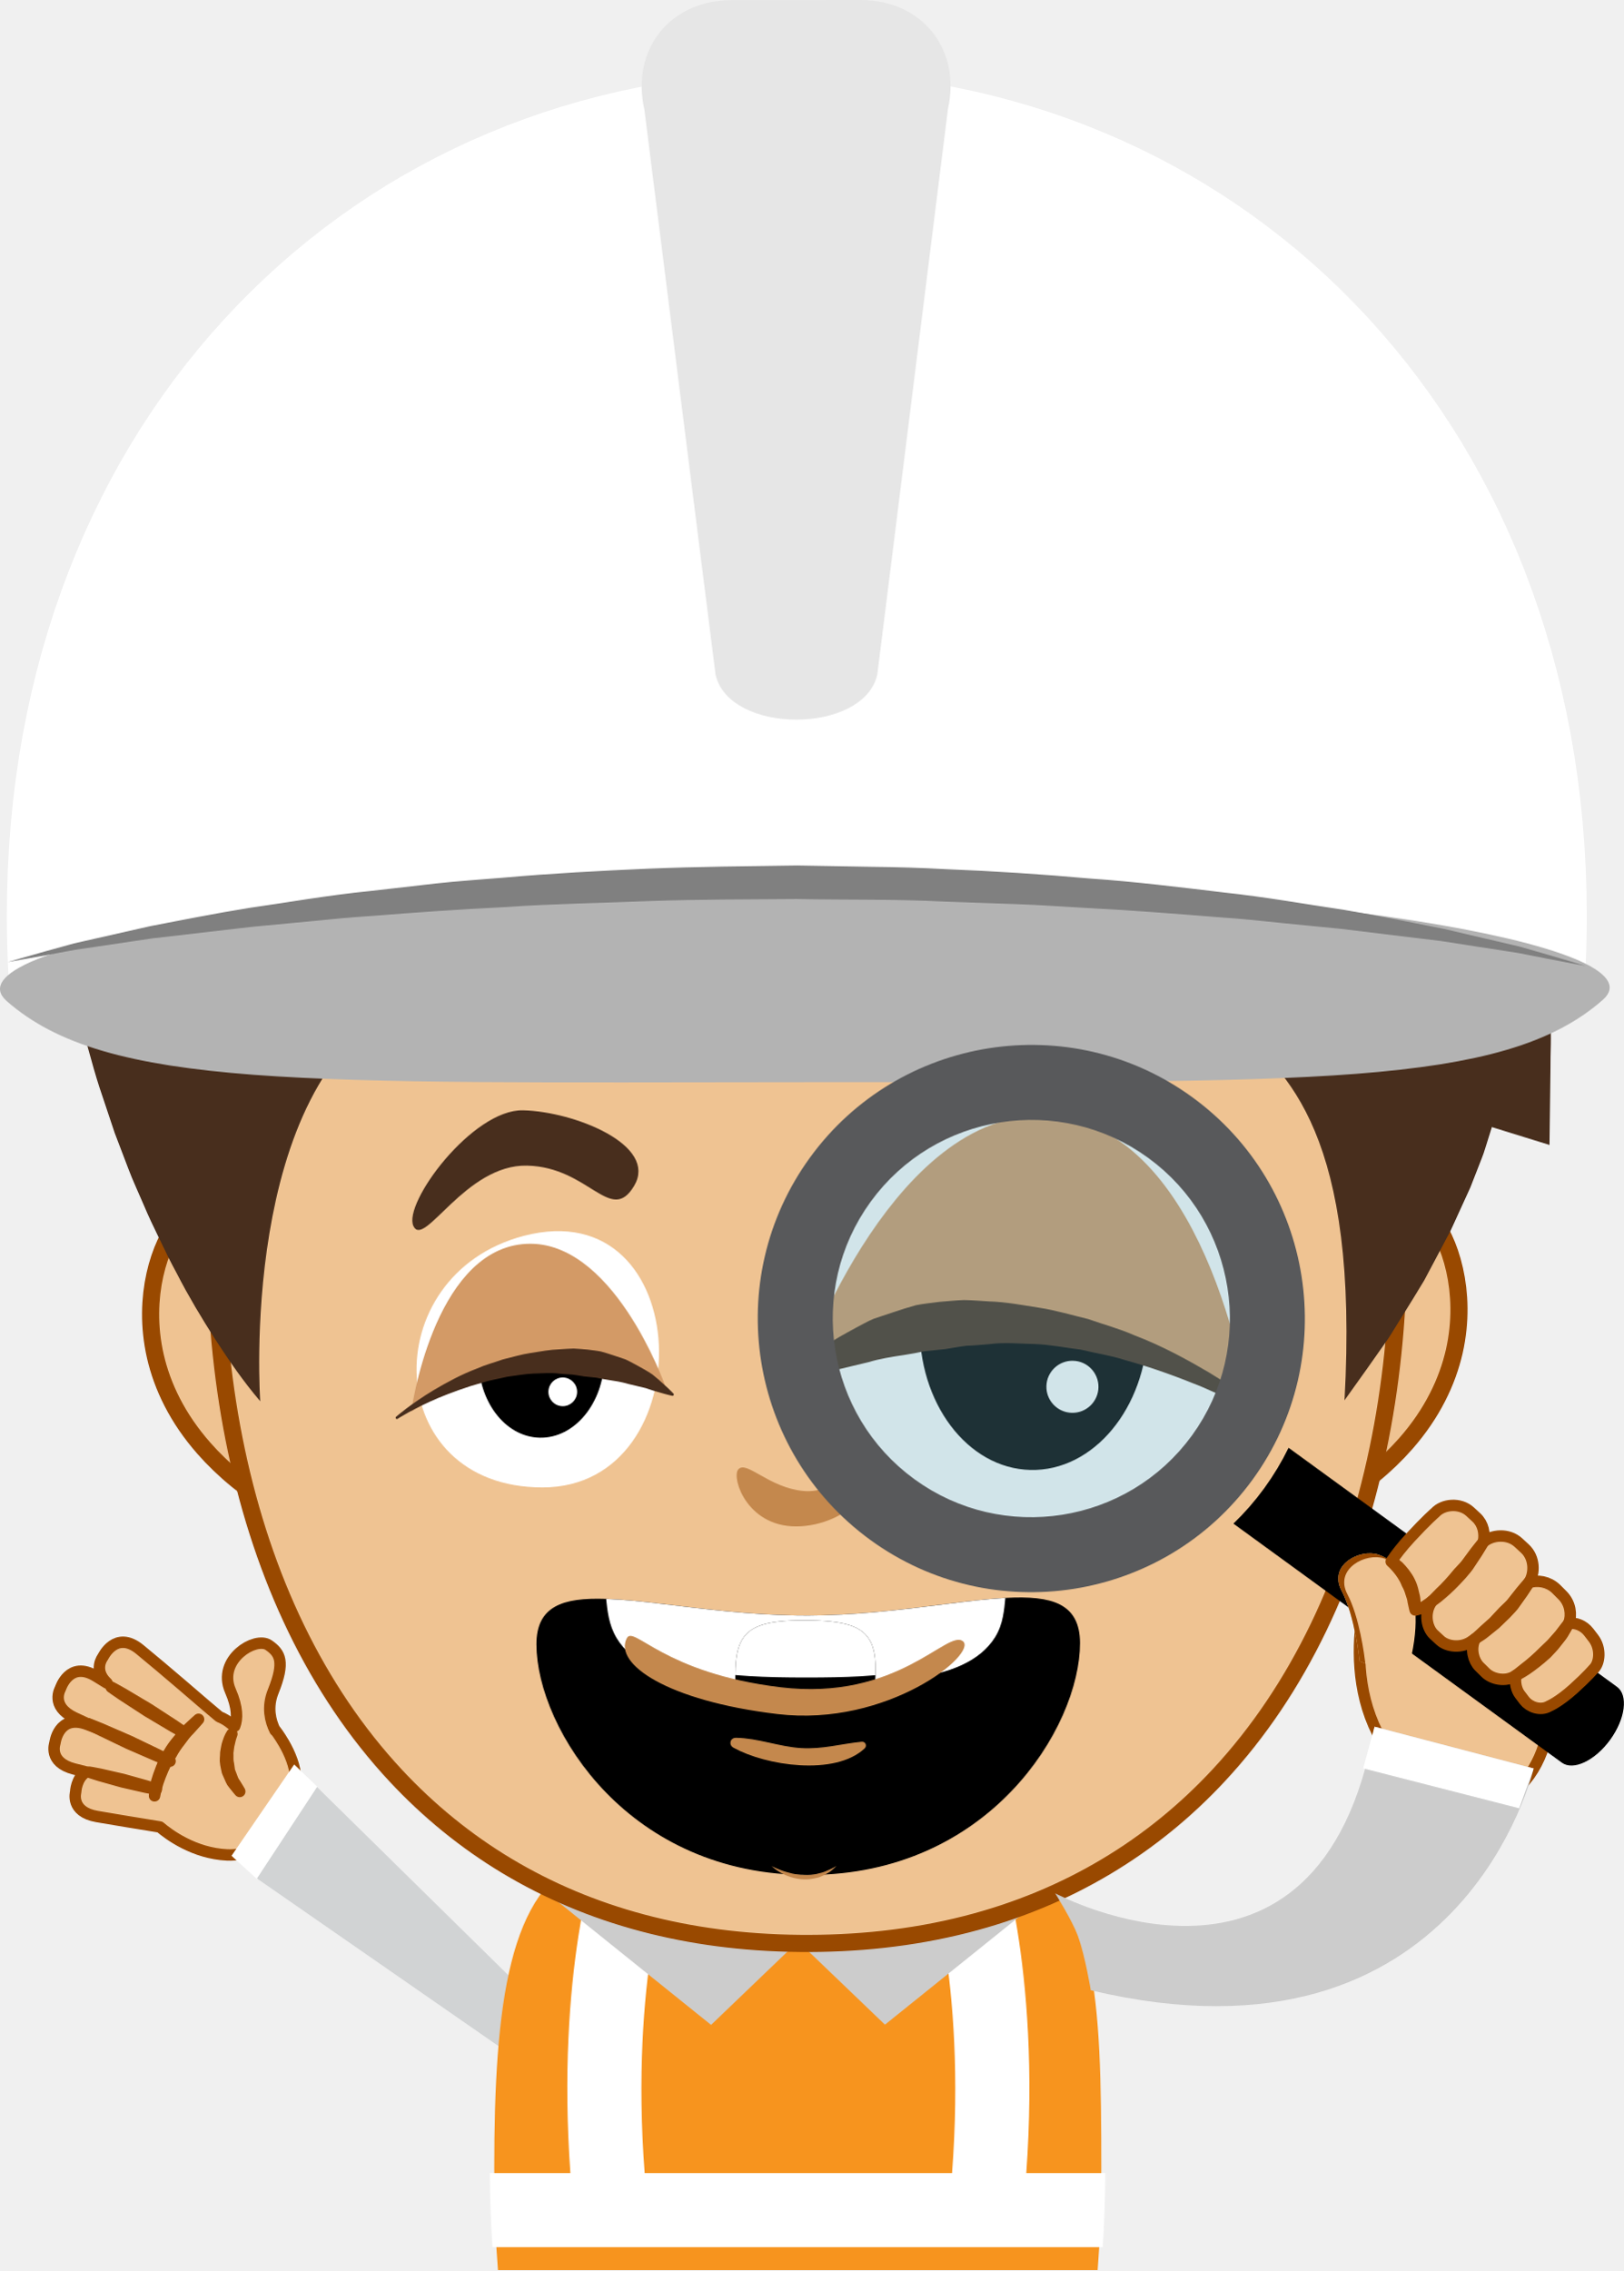
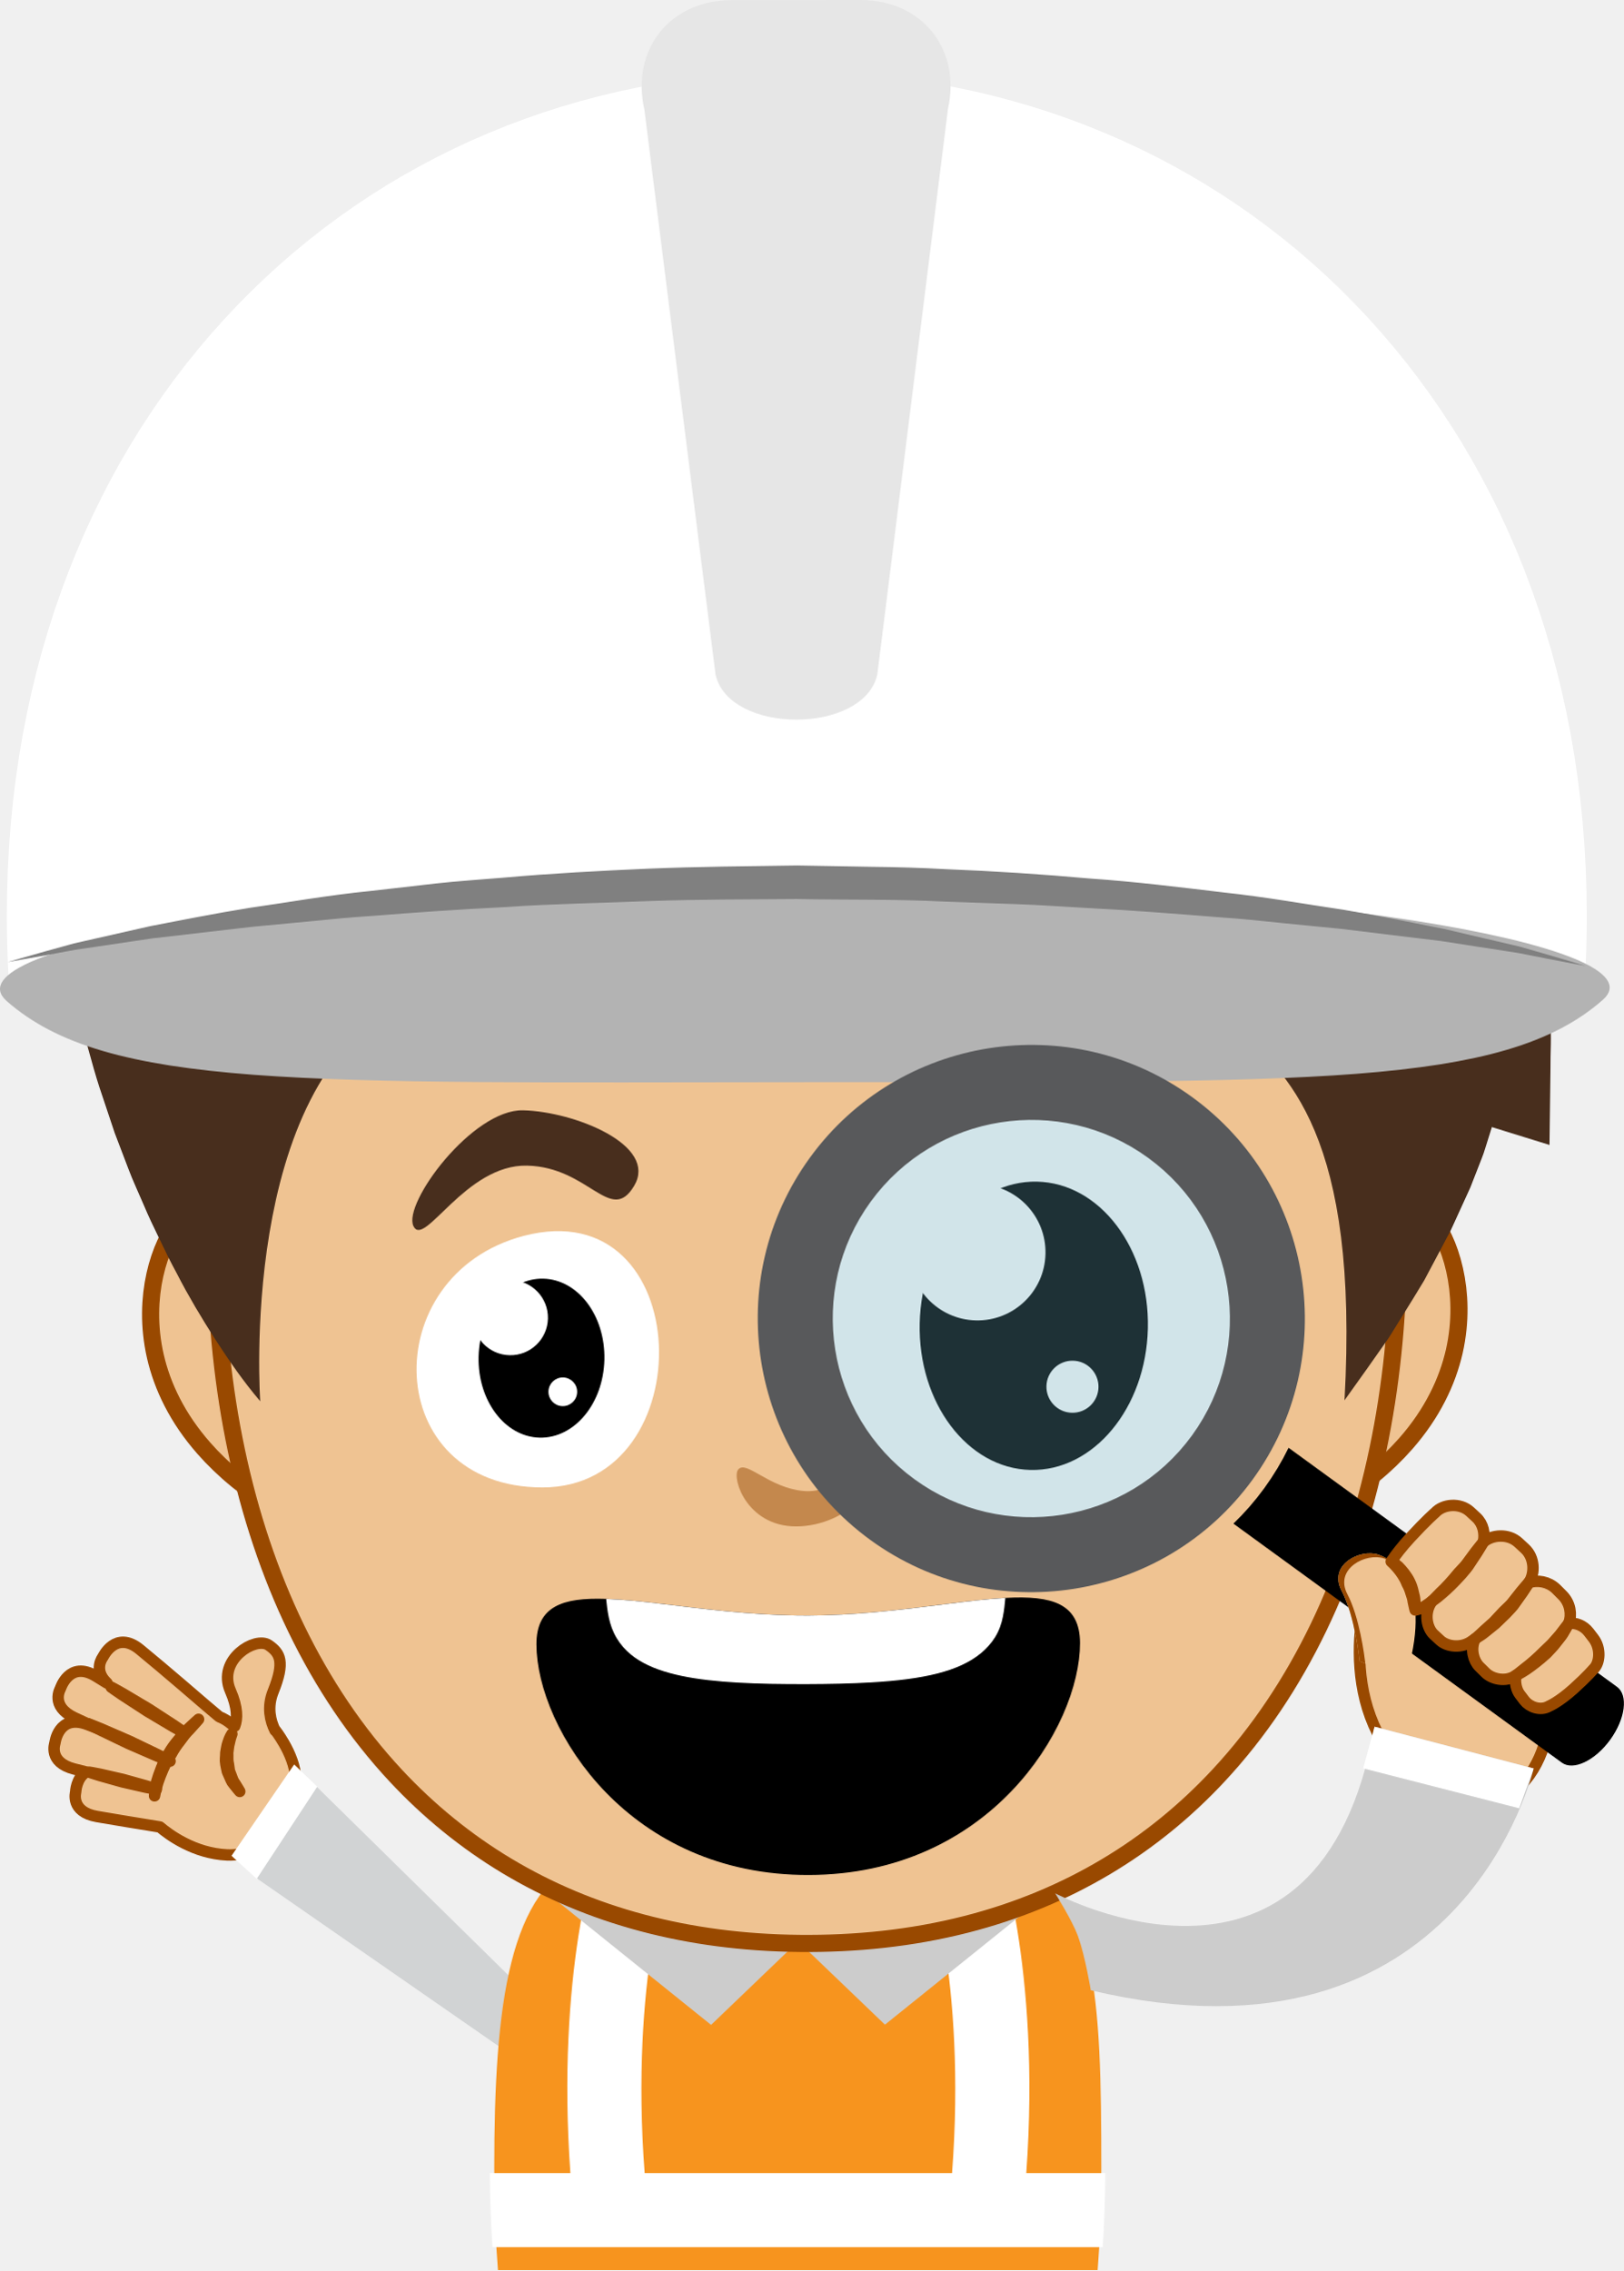
- <svg xmlns="http://www.w3.org/2000/svg" xmlns:xlink="http://www.w3.org/1999/xlink" version="1.1" x="0px" y="0px" viewBox="0 0 216.863 303.065" style="enable-background:new 0 0 216.863 303.065;" xml:space="preserve">
+ <svg xmlns="http://www.w3.org/2000/svg" version="1.1" x="0px" y="0px" viewBox="0 0 216.863 303.065" style="enable-background:new 0 0 216.863 303.065;" xml:space="preserve">
  <g id="Brazo">
    <g id="XMLID_56_">
      <g id="XMLID_59_">
        <path style="fill:#EFC392;stroke:#994900;stroke-width:1.525;stroke-linecap:round;stroke-linejoin:round;stroke-miterlimit:10;" d="     M30.313,247.643c5.564,0.276,6.096-5.523,6.096-5.523c4.733-2.227,2.971-6.834,1.523-9.358l0,0l-0.001-0.001     c-0.604-1.052-1.154-1.751-1.154-1.751s-0.035,0.013-0.044,0.017c-0.627-1.253-1.106-3.088-0.252-5.212     c1.594-3.963,0.943-5.106-0.603-6.178c-1.772-1.231-6.928,1.946-5.114,6.083c1.003,2.291,0.949,3.784,0.57,4.74     c-0.145-0.1-0.294-0.171-0.437-0.29c-0.512-0.429-1.052-0.76-1.617-0.976l-1.852-1.563c0,0-5.534-4.786-8.757-7.42     c-3.223-2.64-4.925,1.001-4.925,1.001s-1.368,1.699,0.55,3.488c-0.528-0.328-1.034-0.639-1.495-0.919     c-3.552-2.174-4.743,1.665-4.743,1.665s-1.398,2.333,1.892,3.881c0.819,0.384,1.885,0.877,3.023,1.401     c-0.466-0.179-0.916-0.351-1.329-0.506c-3.871-1.452-4.314,2.509-4.314,2.509s-0.932,2.536,2.566,3.435     c0.468,0.12,1.014,0.258,1.603,0.405c-1.336,0.809-1.399,2.697-1.399,2.697s-0.733,2.618,2.845,3.246     c2.137,0.372,5.798,0.973,8.407,1.397C22.565,244.943,25.914,247.426,30.313,247.643z" />
        <path id="XMLID_66_" style="fill:#994900;stroke:#994900;stroke-width:1.525;stroke-linecap:round;stroke-linejoin:round;stroke-miterlimit:10;" d="     M20.634,239.754c0,0,0.012-0.757,0.28-1.866c0.328-1.082,0.825-2.534,1.631-3.823c0.379-0.664,0.836-1.266,1.297-1.807     c0.438-0.563,0.857-1.072,1.284-1.448c0.825-0.781,1.389-1.276,1.389-1.276s-0.492,0.576-1.253,1.402     c-0.41,0.387-0.805,0.909-1.214,1.478c-0.437,0.551-0.861,1.164-1.209,1.827c-0.842,1.236-1.384,2.642-1.749,3.697     C20.753,239.008,20.634,239.754,20.634,239.754z" />
        <path id="XMLID_63_" style="fill:#994900;stroke:#994900;stroke-width:1.525;stroke-linecap:round;stroke-linejoin:round;stroke-miterlimit:10;" d="     M30.964,231.5c0,0-0.204,0.479-0.352,1.228c-0.114,0.362-0.13,0.813-0.204,1.277c0.036,0.471-0.048,0.982,0.087,1.47l0.107,0.738     c0.009,0.253,0.148,0.465,0.217,0.691c0.176,0.435,0.283,0.875,0.534,1.17c0.407,0.639,0.664,1.095,0.664,1.095     s-0.337-0.381-0.82-0.998c-0.274-0.289-0.414-0.731-0.621-1.175c-0.082-0.229-0.238-0.448-0.265-0.709l-0.155-0.769     c-0.11-0.517,0.004-1.048-0.004-1.536c0.101-0.479,0.145-0.935,0.283-1.302C30.664,231.93,30.964,231.5,30.964,231.5z" />
        <path id="XMLID_62_" style="fill:#994900;stroke:#994900;stroke-width:1.525;stroke-linecap:round;stroke-linejoin:round;stroke-miterlimit:10;" d="     M20.879,238.873c0,0-0.573-0.091-1.42-0.266c-0.844-0.192-1.971-0.45-3.095-0.708c-1.111-0.311-2.22-0.624-3.055-0.858     c-0.828-0.25-1.374-0.445-1.374-0.445s0.573,0.089,1.42,0.266c0.844,0.192,1.971,0.45,3.095,0.708     c1.111,0.311,2.22,0.624,3.055,0.858C20.333,238.677,20.879,238.873,20.879,238.873z" />
        <path id="XMLID_61_" style="fill:#994900;stroke:#994900;stroke-width:1.525;stroke-linecap:round;stroke-linejoin:round;stroke-miterlimit:10;" d="     M22.711,235.121c0,0-0.706-0.265-1.748-0.698c-1.036-0.449-2.415-1.048-3.796-1.648c-1.356-0.652-2.712-1.302-3.729-1.792     c-1.009-0.503-1.671-0.865-1.671-0.865s0.707,0.263,1.748,0.698c1.036,0.448,2.415,1.048,3.796,1.648     c1.356,0.652,2.712,1.302,3.729,1.792C22.048,234.759,22.711,235.121,22.711,235.121z" />
        <path id="XMLID_60_" style="fill:#994900;stroke:#994900;stroke-width:1.525;stroke-linecap:round;stroke-linejoin:round;stroke-miterlimit:10;" d="     M14.849,225.246c0,0,0.647,0.338,1.595,0.884c0.938,0.559,2.187,1.304,3.439,2.048c1.22,0.794,2.441,1.588,3.357,2.184     c0.906,0.608,1.496,1.04,1.496,1.04s-0.647-0.338-1.595-0.884c-0.938-0.559-2.187-1.304-3.439-2.048     c-1.22-0.794-2.441-1.588-3.357-2.183C15.439,225.675,14.849,225.246,14.849,225.246z" />
      </g>
      <polygon id="XMLID_58_" style="fill:#FFFFFF;" points="42.386,238.553 34.359,250.906 30.916,247.756 39.284,235.564   " />
      <polygon id="XMLID_57_" style="fill:#D1D3D4;" points="85.856,281.375 42.335,238.578 34.311,250.784 71.069,276.281   " />
    </g>
  </g>
  <g id="Cuerpo-Cabeza">
    <g>
      <path style="fill:#F7941E;" d="M146.583,303.065c0.324-4.015,0.492-8.521,0.492-13.6c0-23.071-0.608-37.052-11.741-41.613    c-5.189-2.128-6.229-0.912-19.375-0.912c-2.379,0-4.94,0.011-7.713,0.011h-3.416c-18.95,0-20.086-1.341-26.537,1.134    c-10.321,3.951-12.29,19.43-12.29,41.38c0,5.079,0.168,9.585,0.493,13.6H146.583z" />
      <g id="XMLID_51_">
        <path id="XMLID_55_" style="fill:#FFFFFF;" d="M147.61,290.119c-0.031,3.574-0.147,6.862-0.346,9.881H65.764     c-0.208-3.02-0.322-6.308-0.353-9.881h10.759c-1.907-26.602,3.395-42.807,4.07-44.741c0.025-0.083,0.049-0.141,0.058-0.172     l0.237,0.089l4.407,1.604l4.644,1.688c-0.058,0.165-5.468,15.622-3.498,41.532h41.053c1.968-25.91-3.444-41.366-3.5-41.532     l9.281-3.382c0.27,0.733,6.125,17.167,4.132,44.913H147.61z" />
        <g id="XMLID_52_">
          <polygon id="XMLID_54_" style="fill:#CCCCCC;" points="105.217,257.87 118.18,270.302 142.06,251.102     " />
          <polygon id="XMLID_53_" style="fill:#CCCCCC;" points="107.968,257.857 94.958,270.333 71,251.071     " />
        </g>
      </g>
    </g>
    <g id="XMLID_28_">
      <path id="XMLID_50_" style="fill:#EFC392;stroke:#994900;stroke-width:2.287;stroke-linecap:round;stroke-linejoin:round;stroke-miterlimit:10;" d="    M187.729,192.732c-0.319,0.362-0.647,0.719-0.988,1.074c-0.341,0.359-0.693,0.713-1.064,1.068    c-0.363,0.35-0.746,0.705-1.139,1.055c-0.394,0.349-0.802,0.697-1.222,1.043c-0.421,0.346-0.86,0.69-1.307,1.031    c-0.452,0.343-0.912,0.678-1.39,1.015c-0.002-1.888-0.004-3.777-0.005-5.662c-0.005-1.886-0.005-3.774-0.005-5.662    c-0.003-1.884-0.005-3.77-0.005-5.655c-0.005-1.888-0.005-3.774-0.005-5.662c-0.002-1.886-0.005-3.774-0.005-5.66    c-0.005-1.888-0.005-3.774-0.005-5.662c0,0,0.146-0.24,0.414-0.61c0.267-0.375,0.658-0.879,1.145-1.414    c0.489-0.53,1.07-1.085,1.723-1.558c0.655-0.475,1.382-0.863,2.155-1.065c0.768-0.197,1.587-0.204,2.427,0.087    c0.837,0.294,1.699,0.882,2.554,1.879c0.636,0.748,1.272,1.745,1.832,2.952c0.566,1.207,1.058,2.615,1.411,4.185    c0.355,1.566,0.573,3.294,0.588,5.127c0.017,1.834-0.173,3.774-0.626,5.776c-0.46,1.998-1.183,4.062-2.243,6.127    C190.914,188.614,189.522,190.692,187.729,192.732z" />
      <path id="XMLID_49_" style="fill:#EFC392;stroke:#994900;stroke-width:2.287;stroke-linecap:round;stroke-linejoin:round;stroke-miterlimit:10;" d="    M27.252,193.382c0.317,0.359,0.646,0.715,0.988,1.075c0.338,0.352,0.694,0.709,1.063,1.061c0.37,0.354,0.751,0.704,1.141,1.056    c0.397,0.348,0.803,0.697,1.228,1.041c0.42,0.344,0.856,0.687,1.308,1.027c0.447,0.342,0.911,0.677,1.39,1.014    c0-1.888-0.005-3.774-0.005-5.662c0-1.886-0.002-3.774-0.005-5.662c0-1.886-0.005-3.772-0.006-5.655    c0-1.888-0.002-3.776-0.004-5.664c0-1.886,0-3.771-0.005-5.658c0-1.886,0-3.774-0.005-5.66c0,0-0.148-0.241-0.414-0.613    c-0.271-0.374-0.659-0.879-1.148-1.412c-0.485-0.528-1.07-1.082-1.727-1.555c-0.653-0.473-1.383-0.86-2.151-1.059    c-0.774-0.195-1.591-0.201-2.431,0.092c-0.837,0.293-1.695,0.885-2.55,1.883c-0.636,0.745-1.27,1.748-1.832,2.955    c-0.56,1.205-1.048,2.618-1.399,4.186c-0.353,1.568-0.567,3.297-0.579,5.129c-0.012,1.833,0.18,3.773,0.637,5.775    c0.462,1.998,1.189,4.057,2.252,6.125C24.059,189.267,25.455,191.345,27.252,193.382z" />
      <path id="XMLID_48_" style="fill:#EFC392;stroke:#994900;stroke-width:2.287;stroke-linecap:round;stroke-linejoin:round;stroke-miterlimit:10;" d="    M52.87,237.078c-5.32-5.702-9.76-12.323-13.322-19.676c-3.522-7.272-6.182-15.256-7.981-23.759    c-1.762-8.315-2.694-17.136-2.801-26.266c-0.119-9.158,0.779-18.331,2.813-27.267c1.983-8.685,4.961-16.856,8.803-24.32    c3.843-7.466,8.55-14.223,13.993-20.078c4.597-4.946,9.715-9.248,15.28-12.783c5.604-3.567,11.661-6.354,18.083-8.245    c6.561-1.931,13.366-2.852,20.202-2.858c6.974,0.018,13.669,1.028,20.007,2.915c6.336,1.887,12.316,4.647,17.858,8.166    c5.539,3.52,10.644,7.798,15.231,12.716c5.45,5.844,10.172,12.594,14.026,20.051c3.856,7.46,6.848,15.627,8.848,24.306    c2.048,8.932,2.964,18.101,2.86,27.261c-0.092,9.135-1.011,17.95-2.758,26.273c-1.781,8.503-4.428,16.494-7.94,23.771    c-3.552,7.356-7.977,13.986-13.289,19.698c-4.41,4.748-9.433,8.856-15.063,12.213c-5.633,3.361-11.872,5.971-18.718,7.718    c-7.248,1.85-14.754,2.619-22.229,2.542c-7.523-0.076-14.504-1.016-20.941-2.73c-6.629-1.76-12.68-4.339-18.158-7.629    C62.152,245.779,57.215,241.733,52.87,237.078z" />
      <path id="XMLID_47_" style="fill:#482E1D;" d="M206.925,152.853l0.047-3.69l0.083-6.449c-0.024-2.152,0.166-4.317-0.04-6.471    l-0.482-6.474c-0.099-1.08-0.13-2.168-0.337-3.236l-0.507-3.222l-0.513-3.227c-0.14-1.082-0.401-2.144-0.657-3.209l-0.752-3.199    c-0.263-1.066-0.47-2.143-0.83-3.191c-0.7-2.101-1.211-4.239-2.079-6.321c-0.043-0.107-0.082-0.214-0.123-0.321l5.073-0.756    l1.799-0.733l0.918-4.788l0.276-3.855c-0.338-1.101-0.566-2.232-1.038-3.298l-1.283-3.237c-0.385-1.098-0.987-2.106-1.508-3.151    c-0.56-1.023-1.028-2.105-1.678-3.082l-1.922-2.951c-0.621-1.001-1.427-1.868-2.138-2.806c-0.72-0.934-1.471-1.841-2.306-2.672    c-0.828-0.836-1.594-1.744-2.48-2.518l-2.646-2.346l-2.811-2.138c-0.96-0.677-1.966-1.289-2.95-1.933    c-0.628-0.38-1.275-0.728-1.917-1.085l1.368-0.914l7.564-5.053l-7.437-5.079l-2.875-1.964c-0.948-0.684-1.95-1.233-2.948-1.796    c-1.002-0.543-1.981-1.178-3.01-1.638l-3.071-1.456c-1.028-0.477-2.076-0.852-3.116-1.28c-1.039-0.432-2.086-0.822-3.143-1.157    c-2.103-0.746-4.225-1.371-6.361-1.928c-1.067-0.289-2.14-0.503-3.21-0.756c-1.07-0.259-2.144-0.462-3.221-0.661    c-2.148-0.426-4.304-0.744-6.464-1.038c-1.822-0.236-3.65-0.412-5.483-0.564l0.719-5.047l1.061-7.457l-7.251-0.191    c-2.443-0.065-4.9-0.318-7.334-0.202l-3.654,0.092l-3.628,0.303c-1.214,0.084-2.414,0.224-3.607,0.416    c-1.195,0.177-2.397,0.328-3.584,0.533l-3.539,0.719c-1.186,0.217-2.335,0.557-3.501,0.838c-1.165,0.288-2.329,0.583-3.468,0.942    c-1.143,0.352-2.301,0.662-3.431,1.051c-2.27,0.745-4.513,1.563-6.734,2.437c-1.552,0.629-3.09,1.295-4.619,1.986l-0.908-4.974    l-1.666-9.133l-7.766,4.301l-6.838,3.788l-3.411,1.902c-1.115,0.665-2.153,1.445-3.231,2.162l-6.401,4.4    c-2.036,1.587-4.035,3.219-6.047,4.827c-0.99,0.828-2.048,1.571-2.973,2.468l-2.853,2.601c-1.914,1.719-3.804,3.463-5.573,5.335    c-1.815,1.821-3.608,3.665-5.304,5.623c-0.333,0.375-0.667,0.746-1,1.119l-5.441-5.117l-3.277,6.328    c-1.087,2.101-2.335,4.135-3.246,6.295l-1.445,3.208l-1.266,3.258c-0.444,1.08-0.784,2.186-1.15,3.285    c-0.346,1.103-0.762,2.189-1.049,3.305c-0.639,2.217-1.241,4.437-1.732,6.676c-0.528,2.231-0.949,4.48-1.335,6.728    c-0.387,2.249-0.691,4.507-0.962,6.766c-0.249,2.262-0.422,4.531-0.537,6.807c-0.031,0.639-0.045,1.281-0.068,1.922l-3.68-0.605    l-5.376-0.884l0.645,5.044l0.655,5.135c0.245,1.708,0.383,3.424,0.715,5.12l0.9,5.089c0.28,1.698,0.665,3.378,1.073,5.052    l1.18,5.022l1.397,4.965c0.451,1.656,0.943,3.3,1.506,4.924l1.632,4.879l1.833,4.804c0.598,1.603,1.344,3.153,2.008,4.728    c0.66,1.576,1.399,3.12,2.151,4.655c0.726,1.546,1.486,3.074,2.304,4.574c1.55,3.037,3.318,5.963,5.148,8.83    c1.854,2.852,3.788,5.655,5.992,8.232c0,0-3.007-42.134,18.849-53.112c8.83-4.433,22.911,1.946,54.009,1.918    c34.845-0.029,48.925-5.151,56.866,1.094c7.535,5.929,17.057,14.821,15.075,49.975l3.18-4.458l1.574-2.238    c0.512-0.756,1.081-1.469,1.543-2.261l2.907-4.685l1.438-2.365l1.296-2.437l1.296-2.443c0.422-0.82,0.896-1.617,1.259-2.469    l2.313-5.06l1.02-2.608c0.327-0.876,0.71-1.727,0.972-2.639l0.851-2.706c0.009-0.038,0.019-0.072,0.029-0.11l4.289,1.33    L206.925,152.853z" />
      <g id="XMLID_42_">
        <path id="XMLID_46_" style="fill:#FFFFFF;" d="M211.907,122.133c0.006,2.918-0.084,5.814-0.257,8.68     c-20.036-6.333-60.133-10.625-106.31-10.585c-44.622,0.038-83.547,4.11-104.196,10.126c-0.15-2.655-0.229-5.341-0.233-8.043     C0.853,54.909,48.051,9.652,106.312,9.602C164.585,9.553,211.849,54.732,211.907,122.133z" />
        <path id="XMLID_45_" style="fill:#B3B3B3;" d="M106.423,144.474c-66.226,0.059-92.143,0.908-105.508-10.81     c-8.256-7.24,40.325-15.843,106.553-15.9c66.232-0.054,114.828,8.464,106.581,15.717c-13.343,11.74-39.261,10.934-105.489,10.991     L106.423,144.474z" />
        <path id="XMLID_44_" style="fill:#808080;" d="M1.049,128.436c0,0,3.186-0.939,8.789-2.479c2.841-0.643,6.293-1.424,10.25-2.32     c3.981-0.766,8.471-1.668,13.399-2.463c4.939-0.693,10.273-1.66,15.964-2.224c2.844-0.325,5.763-0.661,8.747-1.003     c2.986-0.333,6.048-0.52,9.157-0.789c6.218-0.558,12.659-0.895,19.208-1.19c6.564-0.272,13.185-0.329,19.903-0.428     c3.315,0.06,6.633,0.12,9.937,0.179c3.298,0.035,6.596,0.129,9.883,0.317c6.567,0.262,13.016,0.68,19.23,1.246     c6.227,0.429,12.218,1.184,17.898,1.863c5.686,0.606,11.018,1.582,15.954,2.302c4.924,0.83,9.41,1.752,13.385,2.543     c3.947,0.924,7.39,1.729,10.224,2.393c5.606,1.602,8.774,2.575,8.774,2.575s-3.28-0.592-8.957-1.722     c-2.865-0.444-6.343-0.983-10.33-1.601c-4.005-0.488-8.521-1.037-13.451-1.636c-2.47-0.244-5.042-0.498-7.705-0.76     c-2.659-0.28-5.406-0.574-8.244-0.763c-5.667-0.451-11.639-0.935-17.831-1.254c-3.092-0.164-6.238-0.407-9.42-0.515     c-3.179-0.112-6.398-0.226-9.642-0.341c-6.469-0.338-13.147-0.208-19.767-0.343c-6.548,0.047-13.201,0.05-19.689,0.27     c-6.499,0.275-12.907,0.358-19.092,0.796c-6.191,0.313-12.168,0.726-17.836,1.181c-2.839,0.182-5.59,0.444-8.25,0.719     c-2.662,0.251-5.236,0.494-7.707,0.726c-4.932,0.572-9.452,1.095-13.46,1.559c-3.99,0.59-7.468,1.104-10.332,1.527     C4.325,127.88,1.049,128.436,1.049,128.436z" />
        <path id="XMLID_43_" style="fill:#E6E6E6;" d="M97.71,0.015C89.481,0.023,84.237,6.59,86.049,14.619l9.505,75.445     c1.813,8.019,19.806,8.004,21.606-0.019l9.429-75.46c1.798-8.032-3.46-14.592-11.687-14.585L97.71,0.015z" />
      </g>
      <path id="XMLID_29_" style="fill:#C4884D;" d="M98.571,196.199c1.063-1.351,4.073,2.453,8.782,2.857    c4.71,0.404,6.889-4.56,8.925-3.333c2.036,1.227-2.24,7.617-9.329,8.043C99.861,204.192,97.659,197.357,98.571,196.199z" />
    </g>
  </g>
  <g id="Ojos-Abiertos">
    <g id="XMLID_30_">
      <g id="XMLID_36_">
        <path id="XMLID_40_" style="fill:#FFFFFF;" d="M69.95,164.993c-19.889,5.216-19.084,33.594,2.511,33.585     C94.055,198.568,93.093,158.924,69.95,164.993z" />
-         <ellipse id="XMLID_39_" transform="matrix(0.0231 -0.9997 0.9997 0.0231 -110.6317 249.4268)" cx="72.31" cy="181.321" rx="10.615" ry="8.404" />
-         <ellipse id="XMLID_38_" transform="matrix(0.0231 -0.9997 0.9997 0.0231 -109.2837 239.998)" style="fill:#FFFFFF;" cx="68.158" cy="175.916" rx="5.013" ry="5.013" />
-         <ellipse id="XMLID_37_" transform="matrix(0.0231 -0.9997 0.9997 0.0231 -112.3402 256.6581)" style="fill:#FFFFFF;" cx="75.156" cy="185.811" rx="1.917" ry="1.917" />
+         <path id="XMLID_39_" d="M80.712,181.515c-0.135,5.861-4.006,10.525-8.646,10.418s-8.292-4.945-8.156-10.806     c0.135-5.861,4.006-10.525,8.646-10.418C77.195,170.816,80.847,175.654,80.712,181.515z" />
+         <path id="XMLID_38_" style="fill:#FFFFFF;" d="M73.17,176.032c-0.064,2.768-2.359,4.96-5.127,4.896     c-2.768-0.064-4.96-2.359-4.896-5.127c0.064-2.768,2.359-4.96,5.127-4.896C71.042,170.969,73.234,173.264,73.17,176.032z" />
+         <path id="XMLID_37_" style="fill:#FFFFFF;" d="M77.072,185.855c-0.024,1.058-0.902,1.896-1.96,1.872     c-1.058-0.024-1.896-0.902-1.872-1.96c0.024-1.058,0.902-1.896,1.96-1.872C76.258,183.919,77.097,184.797,77.072,185.855z" />
      </g>
      <g id="XMLID_31_">
        <path id="XMLID_35_" style="fill:#FFFFFF;" d="M142.099,147.573c35.593,11.113,31.761,62.455-7.359,60.631     C95.62,206.379,100.682,134.641,142.099,147.573z" />
-         <ellipse id="XMLID_34_" transform="matrix(0.0231 -0.9997 0.9997 0.0231 -42.0713 310.9292)" cx="138.06" cy="176.992" rx="19.25" ry="15.24" />
-         <ellipse id="XMLID_33_" transform="matrix(0.0231 -0.9997 0.9997 0.0231 -39.6267 293.8284)" style="fill:#FFFFFF;" cx="130.53" cy="167.19" rx="9.09" ry="9.09" />
-         <ellipse id="XMLID_32_" transform="matrix(0.0231 -0.9997 0.9997 0.0231 -45.1697 324.043)" style="fill:#FFFFFF;" cx="143.221" cy="185.134" rx="3.476" ry="3.476" />
+         <ellipse id="XMLID_34_" transform="matrix(0.0231 -0.9997 0.9997 0.0231 -42.0718 310.9286)" cx="138.06" cy="176.992" rx="19.25" ry="15.24" />
+         <path id="XMLID_33_" style="fill:#FFFFFF;" d="M139.619,167.4c-0.116,5.019-4.279,8.994-9.298,8.878     c-5.019-0.116-8.994-4.279-8.878-9.298c0.116-5.019,4.279-8.994,9.298-8.878C135.759,158.218,139.734,162.381,139.619,167.4z" />
+         <path id="XMLID_32_" style="fill:#FFFFFF;" d="M146.696,185.214c-0.044,1.919-1.636,3.439-3.555,3.394     c-1.919-0.044-3.439-1.636-3.395-3.555s1.636-3.439,3.555-3.395S146.74,183.295,146.696,185.214z" />
      </g>
    </g>
  </g>
  <g id="Ojos-Cerrados">
-     <g>
-       <g id="XMLID_71_">
-         <path id="XMLID_73_" style="fill:#D39A66;" d="M88.812,184.966c0,0-7.097-20.09-19.06-18.867     c-11.968,1.228-14.836,22.345-14.836,22.345S71.244,177.167,88.812,184.966z" />
-         <path id="XMLID_72_" style="fill:#482E1D;" d="M52.895,189.14c0,0,1.868-1.652,5.075-3.585c1.612-0.948,3.539-2.022,5.751-2.861     c1.085-0.481,2.273-0.793,3.454-1.211c1.214-0.287,2.442-0.667,3.711-0.858c1.268-0.196,2.539-0.446,3.821-0.484     c0.638-0.038,1.275-0.094,1.906-0.103c0.628,0.023,1.25,0.091,1.861,0.139c0.609,0.086,1.214,0.136,1.791,0.258     c0.572,0.162,1.127,0.328,1.661,0.513c0.532,0.178,1.05,0.351,1.551,0.518c0.487,0.201,0.929,0.474,1.365,0.693     c0.861,0.467,1.64,0.893,2.285,1.34c0.619,0.5,1.139,0.948,1.548,1.339c0.838,0.747,1.261,1.216,1.264,1.216     c0.066,0.073,0.059,0.186-0.014,0.252c-0.045,0.04-0.101,0.053-0.155,0.042l-0.024-0.005c0.002,0-0.645-0.135-1.678-0.448     c-0.527-0.139-1.144-0.334-1.828-0.572c-0.706-0.168-1.501-0.359-2.37-0.566c-0.838-0.258-1.774-0.406-2.758-0.553     c-0.489-0.073-0.986-0.171-1.492-0.278c-0.515-0.053-1.042-0.107-1.579-0.161c-0.532-0.078-1.071-0.189-1.621-0.253     c-0.558-0.015-1.12-0.075-1.692-0.12c-1.144-0.158-2.313-0.04-3.492-0.014c-1.179,0.048-2.344,0.284-3.506,0.426     c-1.139,0.277-2.292,0.447-3.363,0.794c-2.17,0.599-4.155,1.345-5.843,2.038c-3.367,1.428-5.424,2.781-5.424,2.781     c-0.08,0.053-0.188,0.031-0.24-0.049C52.812,189.295,52.831,189.196,52.895,189.14z" />
-       </g>
-       <g id="XMLID_68_">
-         <path id="XMLID_70_" style="fill:#D39A66;" d="M107.277,182.224c0,0,12.479-35.326,33.513-33.175     c21.035,2.16,26.087,39.29,26.087,39.29S138.163,168.516,107.277,182.224z" />
-         <path id="XMLID_69_" style="fill:#482E1D;" d="M170.068,190.056c0,0-3.616-2.379-9.533-4.893     c-2.971-1.216-6.463-2.53-10.278-3.583c-1.882-0.61-3.91-0.91-5.908-1.396c-2.048-0.25-4.096-0.666-6.169-0.749     c-2.073-0.046-4.129-0.255-6.14,0.025c-1.005,0.077-1.994,0.182-2.971,0.209c-0.972,0.112-1.92,0.308-2.855,0.445     c-0.943,0.097-1.87,0.192-2.776,0.283c-0.885,0.189-1.758,0.36-2.623,0.489c-1.729,0.258-3.376,0.519-4.849,0.972     c-1.527,0.364-2.926,0.699-4.166,0.995c-1.204,0.418-2.288,0.761-3.215,1.005c-1.816,0.55-2.954,0.788-2.95,0.788l-0.042,0.008     c-0.169,0.035-0.335-0.072-0.368-0.242c-0.025-0.102,0.008-0.203,0.07-0.275c0.004,0,0.749-0.825,2.222-2.139     c0.72-0.687,1.635-1.475,2.723-2.354c1.134-0.786,2.503-1.535,4.017-2.357c0.766-0.385,1.543-0.865,2.4-1.219     c0.881-0.294,1.791-0.598,2.726-0.91c0.939-0.325,1.916-0.616,2.921-0.902c1.013-0.213,2.077-0.302,3.148-0.453     c1.076-0.083,2.168-0.203,3.273-0.242c1.109,0.017,2.23,0.114,3.351,0.182c2.255,0.064,4.489,0.505,6.719,0.848     c2.23,0.337,4.39,1.005,6.525,1.508c2.077,0.736,4.166,1.285,6.074,2.131c3.889,1.475,7.278,3.366,10.112,5.031     c5.639,3.401,8.924,6.306,8.924,6.306c0.128,0.108,0.145,0.3,0.037,0.43C170.37,190.116,170.196,190.137,170.068,190.056z" />
-       </g>
-     </g>
-   </g>
+ </g>
  <g id="Cejas">
    <path id="XMLID_41_" style="fill:#482E1D;" d="M84.664,158.35c3.315-5.503-8.043-9.963-14.809-10.119s-16.081,12.415-14.647,15.456   c1.434,3.042,6.92-8.261,15.189-8.07C78.665,155.808,81.535,163.543,84.664,158.35z" />
  </g>
  <g id="Mano-Lupa">
    <g id="XMLID_4_">
      <g id="XMLID_7_">
        <path id="XMLID_27_" style="fill:#EFC392;stroke:#994900;stroke-width:1.525;stroke-linecap:round;stroke-linejoin:round;stroke-miterlimit:10;" d="     M182.927,212.276c-0.782,0.411-5.352,18.503,8.037,26.535c13.388,8.034,18.353-10.1,14.916-14.382     C202.444,220.148,182.927,212.276,182.927,212.276z" />
        <path id="XMLID_26_" style="fill:#CCCCCC;" d="M140.922,252.771c0,0,35.353,18.954,42.646-22.242l21.241,5.575     c0,0-9.508,41.435-59.143,29.608c0,0-0.728-4.525-1.715-7.25C143.216,256.441,140.922,252.771,140.922,252.771z" />
        <g id="XMLID_18_">
-           <ellipse id="XMLID_25_" transform="matrix(0.1743 -0.9847 0.9847 0.1743 -59.6205 280.9661)" style="opacity:0.3;fill:#66A5B4;" cx="137.727" cy="176.034" rx="26.907" ry="26.907" />
+           <path id="XMLID_25_" style="opacity:0.3;fill:#66A5B4;" d="M164.223,180.725c-2.593,14.63-16.555,24.393-31.185,21.804      c-14.634-2.591-24.395-16.555-21.804-31.185c2.591-14.635,16.551-24.395,31.183-21.804      C157.049,152.128,166.809,166.09,164.223,180.725z" />
          <path id="XMLID_22_" style="fill:#58595B;" d="M167.278,197.533c-11.858,16.294-34.759,19.91-51.055,8.052      c-16.292-11.86-19.906-34.761-8.05-51.055c11.856-16.292,34.759-19.906,51.053-8.048      C175.525,158.337,179.134,181.238,167.278,197.533z M116.277,160.426c-8.608,11.827-5.988,28.452,5.843,37.06      c11.825,8.608,28.451,5.986,37.06-5.843c8.606-11.831,5.981-28.452-5.843-37.062      C141.507,145.975,124.885,148.597,116.277,160.426z" />
          <path id="XMLID_21_" d="M195.654,210.438l20.281,14.76c1.537,1.115,1.119,4.28-0.911,7.076c-1.018,1.4-2.252,2.437-3.422,2.993      c-1.164,0.545-2.265,0.614-3.029,0.056l-20.285-14.759c1.445-1.459,0.822-4.61,2.077-6.341      C191.627,212.489,194.711,212.263,195.654,210.438z" />
          <path id="XMLID_19_" d="M172.08,193.286l23.573,17.152c-0.844,1.883-1.899,3.715-3.158,5.448      c-1.255,1.729-2.676,3.297-4.208,4.677l-23.573-17.152c1.483-1.423,2.866-3.004,4.128-4.737      C170.099,196.941,171.18,195.14,172.08,193.286z" />
        </g>
        <g id="XMLID_13_">
          <path style="fill:#EFC392;stroke:#994900;stroke-width:1.525;stroke-linecap:round;stroke-linejoin:round;stroke-miterlimit:10;" d="      M212.799,218.718l-0.617-0.804c-0.714-0.935-1.794-1.303-2.691-1.184c0.446-1.12,0.232-2.699-0.846-3.766l-0.809-0.811      c-1.048-1.033-2.568-1.259-3.676-0.857c0.851-1.26,0.795-3.342-0.523-4.555l-0.86-0.795c-1.358-1.246-3.523-1.083-4.689-0.055      c0.26-1.121,0-2.449-0.939-3.311l-0.82-0.757c-1.371-1.255-3.618-1.023-4.668,0.121c0,0-1.141,0.965-3.324,3.337      c-2.341,2.537-3.125,4.161-3.125,4.161c-0.958,1.479-0.507,3.312,0.349,4.09l0.82,0.755c0.844,0.781,2.709,1.085,4.11,0      c0,0,0.259-0.158,0.71-0.499c-0.045,0.084-0.075,0.142-0.075,0.142c-1.01,1.555-0.527,3.475,0.362,4.293l0.858,0.791      c0.893,0.82,2.846,1.135,4.313,0c0,0,0.125-0.076,0.342-0.228c-0.684,1.312-0.226,2.945,0.567,3.726l0.815,0.804      c0.842,0.842,2.669,1.304,4.009,0.389c0,0,0.025-0.013,0.046-0.025c-0.179,0.942,0.08,1.955,0.535,2.549l0.612,0.804      c0.639,0.836,2.117,1.438,3.286,0.742c0,0,1.287-0.525,3.286-2.327c1.87-1.689,2.622-2.598,2.622-2.598      C213.675,222.037,213.831,220.067,212.799,218.718z" />
          <path id="XMLID_17_" style="fill:#994900;stroke:#994900;stroke-width:1.525;stroke-linecap:round;stroke-linejoin:round;stroke-miterlimit:10;" d="      M191.191,213.795c0,0,0.494-0.448,1.168-1.171c0.731-0.667,1.61-1.642,2.441-2.663c0.445-0.482,0.925-0.937,1.264-1.454      c0.366-0.495,0.708-0.958,1.001-1.355c0.603-0.783,1.039-1.291,1.039-1.291s-0.322,0.574-0.856,1.416      c-0.275,0.415-0.594,0.9-0.938,1.419c-0.317,0.542-0.775,1.025-1.202,1.534c-0.893,0.986-1.832,1.923-2.604,2.559      C191.761,213.451,191.191,213.795,191.191,213.795z" />
          <path id="XMLID_16_" style="fill:#994900;stroke:#994900;stroke-width:1.525;stroke-linecap:round;stroke-linejoin:round;stroke-miterlimit:10;" d="      M196.98,218.798c0,0,0.518-0.419,1.229-1.108c0.368-0.328,0.795-0.711,1.255-1.122c0.42-0.45,0.869-0.931,1.318-1.412      c0.456-0.469,0.983-0.88,1.333-1.389c0.382-0.482,0.739-0.934,1.043-1.32c0.63-0.762,1.081-1.257,1.081-1.257      s-0.34,0.563-0.9,1.387c-0.288,0.406-0.625,0.881-0.987,1.389c-0.331,0.536-0.833,0.977-1.275,1.474      c-0.478,0.461-0.956,0.923-1.405,1.356c-0.485,0.39-0.938,0.755-1.327,1.067c-0.382,0.32-0.735,0.538-0.981,0.691      C197.121,218.71,196.98,218.798,196.98,218.798z" />
          <path id="XMLID_14_" style="fill:#994900;stroke:#994900;stroke-width:1.525;stroke-linecap:round;stroke-linejoin:round;stroke-miterlimit:10;" d="      M202.435,223.681c0,0,0.507-0.372,1.228-0.964c0.746-0.564,1.689-1.379,2.558-2.264c0.433-0.44,0.922-0.832,1.289-1.285      c0.373-0.443,0.766-0.826,1.03-1.209c0.556-0.746,0.96-1.233,0.96-1.233s-0.29,0.552-0.782,1.364      c-0.246,0.404-0.619,0.811-0.976,1.283c-0.346,0.481-0.815,0.906-1.237,1.377c-0.931,0.85-1.93,1.619-2.709,2.147      C203.009,223.419,202.435,223.681,202.435,223.681z" />
        </g>
        <path id="XMLID_12_" style="fill:#EFC392;" d="M181.58,221.798c0,0-0.626-6.06-2.424-9.468c-1.8-3.413,2.504-5.615,4.941-4.767     c2.354,0.813,7.398,4.516,3.56,16.582L181.58,221.798z" />
        <path id="XMLID_11_" style="fill:#994900;stroke:#994900;stroke-width:1.525;stroke-linecap:round;stroke-linejoin:round;stroke-miterlimit:10;" d="     M185.786,208.479c0,0,0.433,0.196,0.967,0.672c0.494,0.504,1.13,1.234,1.532,2.104c0.21,0.431,0.346,0.886,0.438,1.322     c0.118,0.43,0.214,0.831,0.223,1.187c0.047,0.709,0.042,1.174,0.042,1.174s-0.125-0.459-0.261-1.137     c-0.034-0.346-0.156-0.73-0.302-1.136c-0.118-0.416-0.284-0.839-0.514-1.236c-0.319-0.857-0.876-1.599-1.318-2.123     C186.145,208.785,185.786,208.479,185.786,208.479z" />
        <polygon id="XMLID_10_" style="fill:#FFFFFF;" points="204.809,236.104 202.873,241.416 182.042,236.086 183.568,230.529    " />
        <path style="fill:#994900;" d="M179.94,212.838c-1.8-3.413,2.504-5.615,4.941-4.766c0.267,0.092,0.572,0.228,0.891,0.402     c-0.604-0.451-1.195-0.745-1.674-0.911c-2.437-0.849-6.741,1.354-4.941,4.766c1.798,3.408,2.423,9.468,2.423,9.468l0.759,0.293     C182.212,221.01,181.543,215.877,179.94,212.838z" />
      </g>
    </g>
  </g>
  <g id="Boca_1">
    <g>
      <path id="XMLID_67_" d="M144.229,219.336c0.018,5.588-3.047,13.487-9.265,19.903c-6.007,6.215-14.965,11.043-26.94,11.08    c-11.975,0.036-20.961-4.738-27.01-10.916c-6.251-6.382-9.364-14.265-9.38-19.85c-0.017-5.103,3.488-6.292,9.254-6.097    l0.049,0.001c0.005-0.002,0.005-0.002,0.005-0.002c6.645,0.229,16.272,2.261,26.978,2.228c10.374-0.032,19.727-1.996,26.34-2.357    l0.02,0c0.011,0.001,0.025,0,0.034-0.001C140.448,212.99,144.211,214.051,144.229,219.336z" />
      <path id="XMLID_65_" style="fill:#FFFFFF;" d="M84.265,220.9c1.31,1.073,3.028,1.87,5.166,2.457    c1.998,0.551,4.372,0.913,7.146,1.146c2.541,0.209,5.412,0.311,8.641,0.331c0.785,0.007,1.591,0.008,2.424,0.008    c3.201-0.013,6.072-0.075,8.639-0.226c3.516-0.202,6.455-0.578,8.887-1.191c2.426-0.623,4.346-1.49,5.81-2.699    c0.37-0.301,0.711-0.629,1.024-0.981c0.332-0.365,0.636-0.763,0.896-1.186c0.276-0.448,0.49-0.905,0.654-1.358    c0.167-0.46,0.289-0.916,0.377-1.366c0.091-0.441,0.153-0.879,0.205-1.3c0.054-0.425,0.086-0.828,0.126-1.205    c-2.338,0.127-5.016,0.455-7.962,0.83c-2.951,0.372-6.166,0.783-9.572,1.089c-2.821,0.254-5.767,0.425-8.811,0.437    c-0.537,0-1.075-0.006-1.611-0.013c-3.221-0.048-6.335-0.271-9.285-0.559c-3.061-0.302-5.948-0.666-8.604-0.978    c-2.77-0.333-5.279-0.602-7.47-0.674c0.041,0.382,0.081,0.781,0.137,1.205c0.057,0.419,0.126,0.858,0.225,1.304    c0.095,0.444,0.224,0.909,0.394,1.366c0.17,0.456,0.384,0.92,0.657,1.374c0.254,0.425,0.551,0.828,0.883,1.204    C83.549,220.266,83.89,220.591,84.265,220.9z" />
    </g>
  </g>
  <g id="Boca_2">
-     <g id="XMLID_3_">
-       <g id="XMLID_5_">
-         <path id="XMLID_64_" d="M115.983,231.953c-1.211,8.543-3.855,15.625-8.611,15.625s-7.825-7.033-8.611-15.625     c-1.155-12.649-1.473-15.63,8.611-15.63C117.989,216.323,117.797,219.165,115.983,231.953z" />
-         <ellipse id="XMLID_20_" style="fill:none;" cx="107.372" cy="231.952" rx="8.611" ry="15.627" />
-         <path id="XMLID_15_" style="fill:#C4884D;" d="M103.052,249.136c0,0,0.521,0.277,1.328,0.57c0.399,0.16,0.883,0.284,1.393,0.413     c0.514,0.117,1.069,0.207,1.626,0.199c0.555,0.043,1.112-0.021,1.621-0.131c0.505-0.118,0.991-0.233,1.372-0.422     c0.793-0.315,1.286-0.655,1.3-0.629c0,0-0.107,0.1-0.293,0.276c-0.194,0.168-0.459,0.438-0.853,0.651     c-0.191,0.119-0.398,0.248-0.64,0.341c-0.237,0.099-0.481,0.235-0.764,0.283c-0.546,0.144-1.153,0.244-1.76,0.223     c-1.219-0.038-2.374-0.458-3.142-0.903C103.462,249.569,103.052,249.136,103.052,249.136z" />
-         <g id="XMLID_6_">
-           <defs>
-             <path id="XMLID_8_" d="M115.983,231.953c-1.211,8.543-3.855,15.625-8.611,15.625s-7.825-7.033-8.611-15.625       c-1.155-12.649-1.473-15.63,8.611-15.63C117.989,216.323,117.797,219.165,115.983,231.953z" />
-           </defs>
-           <clipPath id="XMLID_75_">
-             <use xlink:href="#XMLID_8_" style="overflow:visible;" />
-           </clipPath>
-           <path id="XMLID_9_" style="clip-path:url(#XMLID_75_);fill:#FFFFFF;" d="M88.127,220.602c1.095,0.899,2.525,1.573,4.312,2.068      c1.67,0.465,3.653,0.778,5.972,0.976c2.123,0.183,4.529,0.271,7.23,0.3c0.656,0.006,1.33,0.01,2.025,0.01      c2.675,0,5.079-0.044,7.227-0.162c2.94-0.166,5.401-0.467,7.432-0.978c2.035-0.513,3.639-1.235,4.868-2.241      c0.311-0.256,0.596-0.525,0.86-0.817c0.276-0.308,0.532-0.637,0.752-0.991c0.232-0.372,0.41-0.754,0.552-1.137      c0.139-0.382,0.241-0.764,0.319-1.137c0.079-0.375,0.129-0.738,0.173-1.092c0.041-0.352,0.076-0.689,0.11-1.005      c-1.956,0.101-4.202,0.369-6.666,0.674c-2.467,0.303-5.158,0.644-8.005,0.888c-2.36,0.204-4.828,0.342-7.368,0.342      c-0.453,0-0.902-0.006-1.35-0.013c-2.694-0.05-5.297-0.246-7.767-0.495c-2.558-0.256-4.973-0.569-7.194-0.839      c-2.312-0.281-4.413-0.514-6.245-0.581c0.035,0.319,0.066,0.653,0.114,1.006c0.044,0.352,0.103,0.719,0.183,1.095      c0.079,0.375,0.184,0.757,0.326,1.142c0.142,0.383,0.32,0.77,0.547,1.151c0.211,0.358,0.461,0.694,0.732,1.006      C87.529,220.069,87.815,220.345,88.127,220.602z" />
-         </g>
-       </g>
-     </g>
-   </g>
+ </g>
  <g id="Boca_3">
-     <g>
-       <path id="XMLID_2_" style="fill:#C4884D;" d="M83.705,218.706c0.927-1.789,4.885,4.671,20.541,6.551    c15.657,1.88,22.261-7.764,24.336-6.153c2.076,1.611-10.004,11.505-24.766,9.732C89.054,227.063,81.933,222.123,83.705,218.706z" />
-       <path id="XMLID_1_" style="fill:#C4884D;" d="M115.068,232.532c-2.794,0.281-5.227,1.023-8.108,0.843    c-2.923-0.184-5.772-1.333-8.667-1.372c-0.8-0.009-1.033,0.941-0.344,1.324c4.32,2.4,13.522,3.813,17.507,0.107    C115.826,233.089,115.592,232.48,115.068,232.532z" />
-     </g>
-   </g>
+ </g>
</svg>
